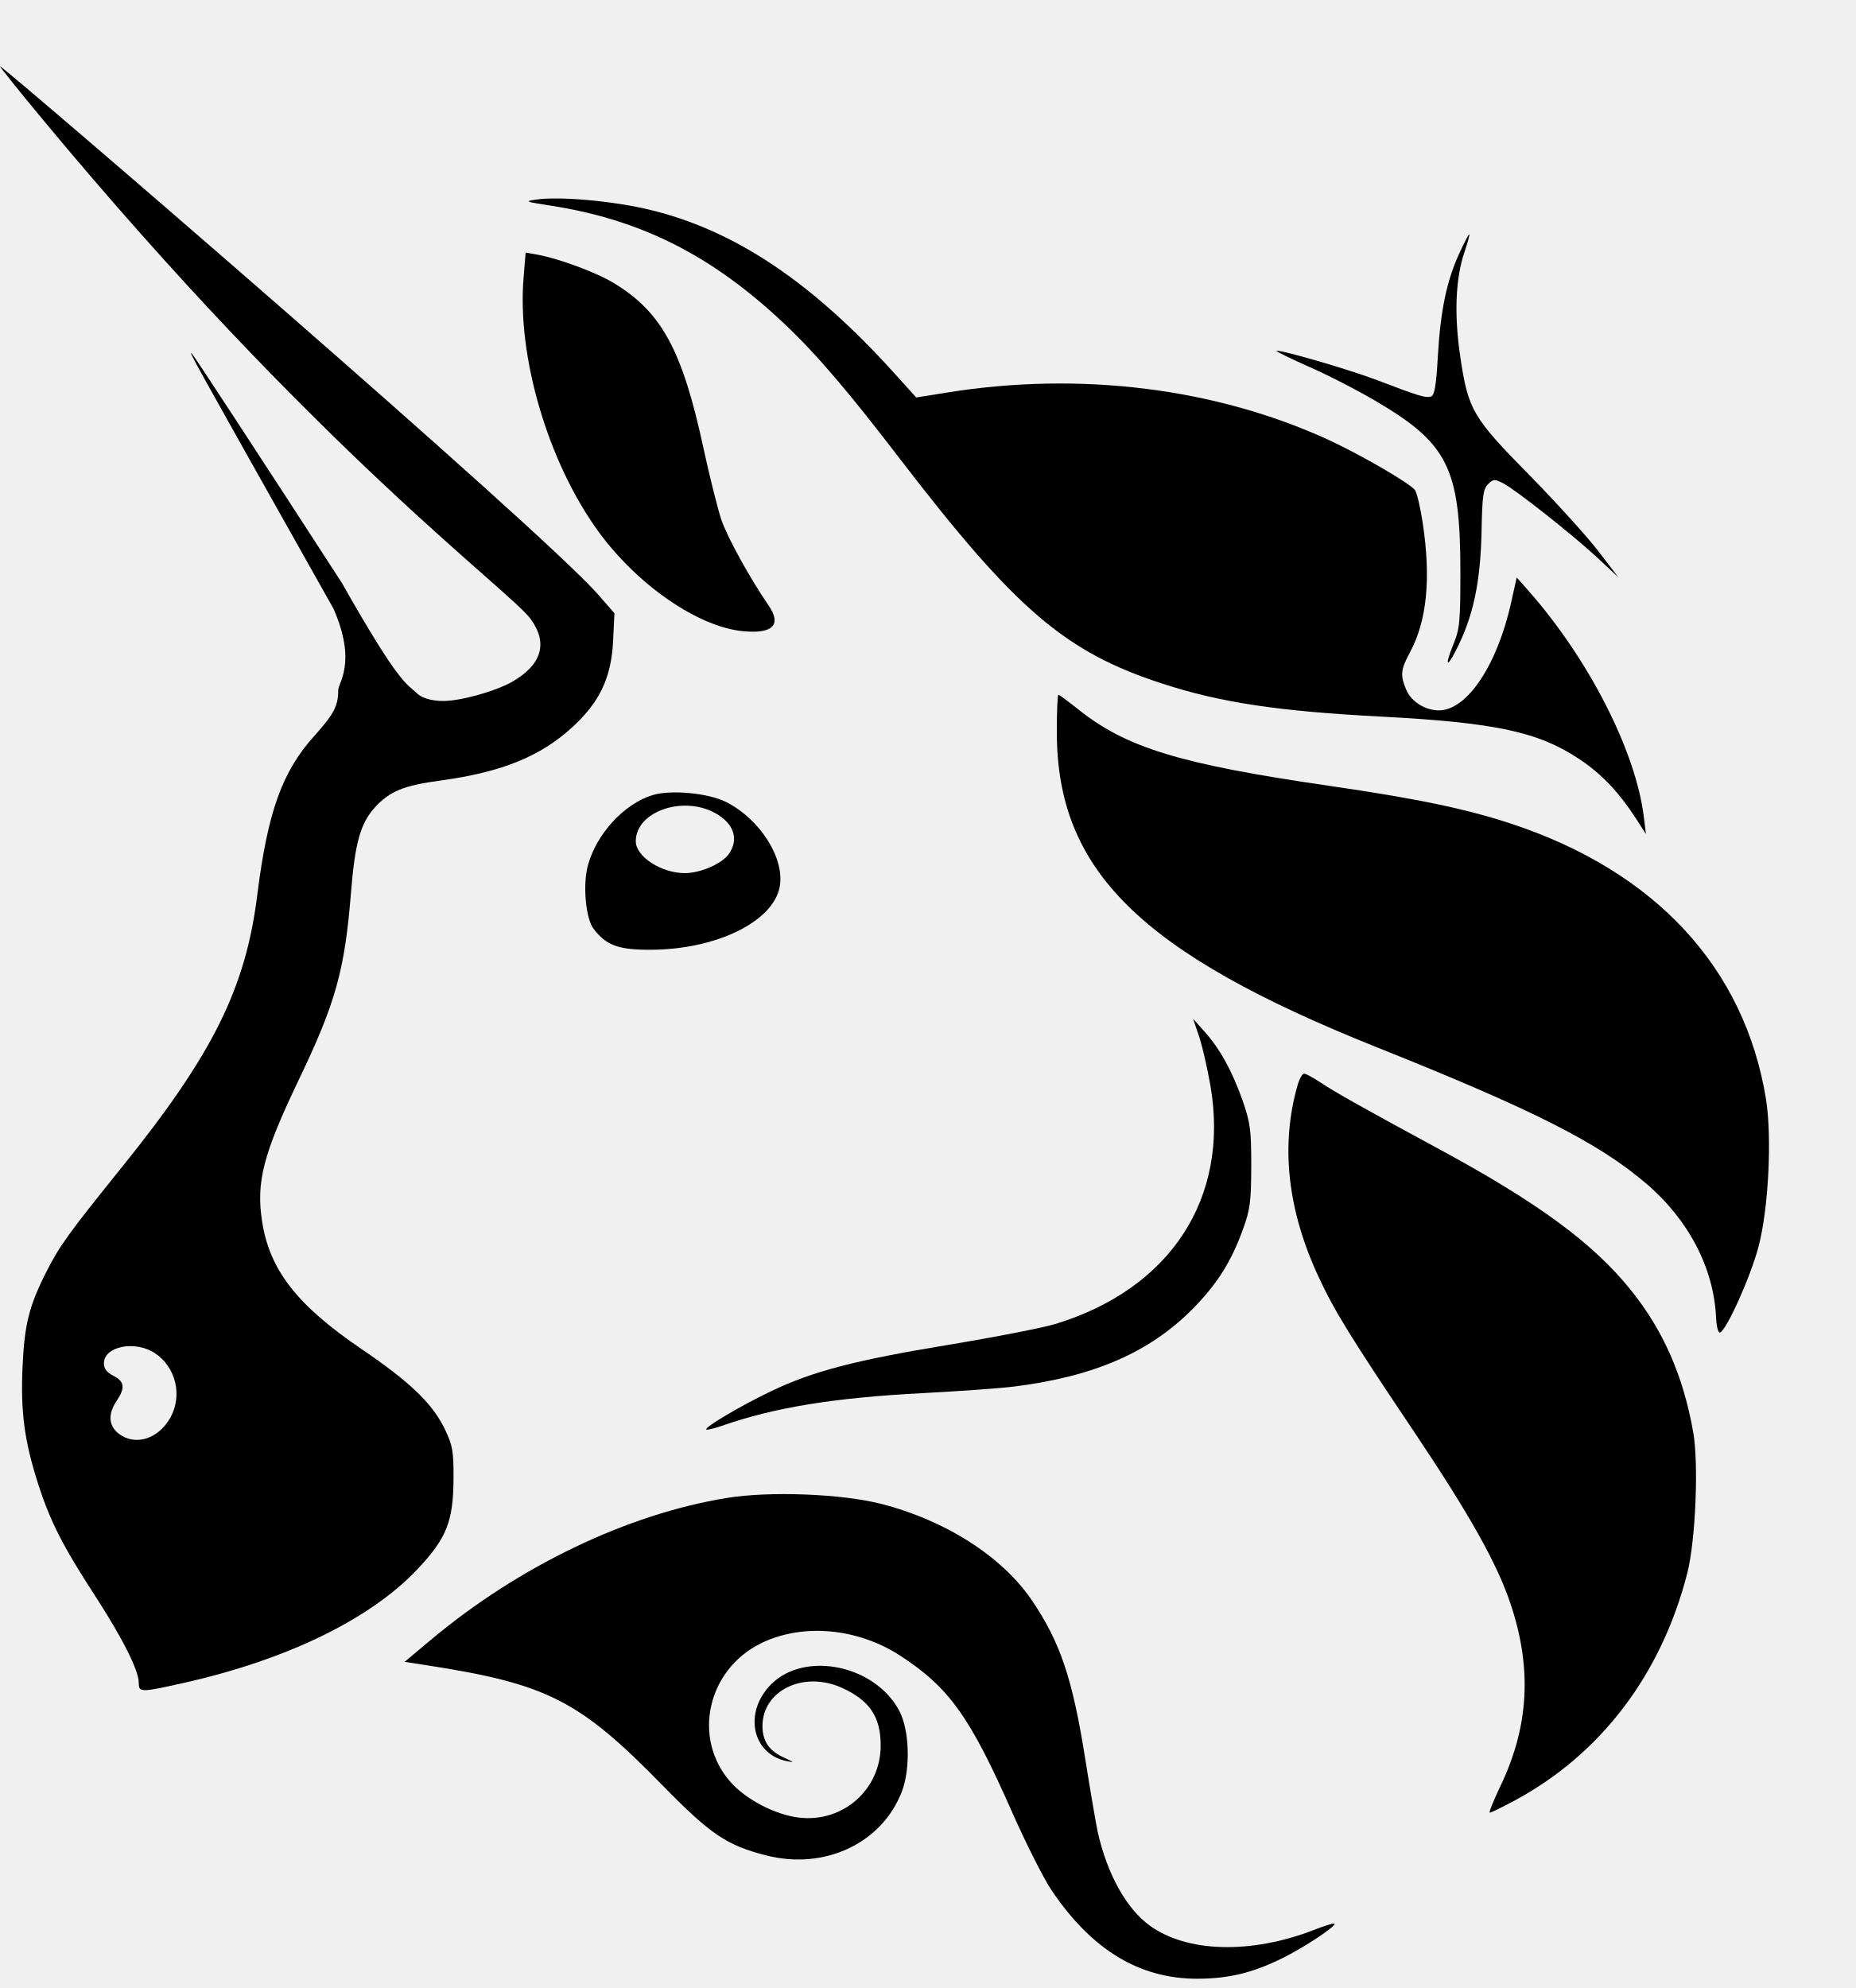
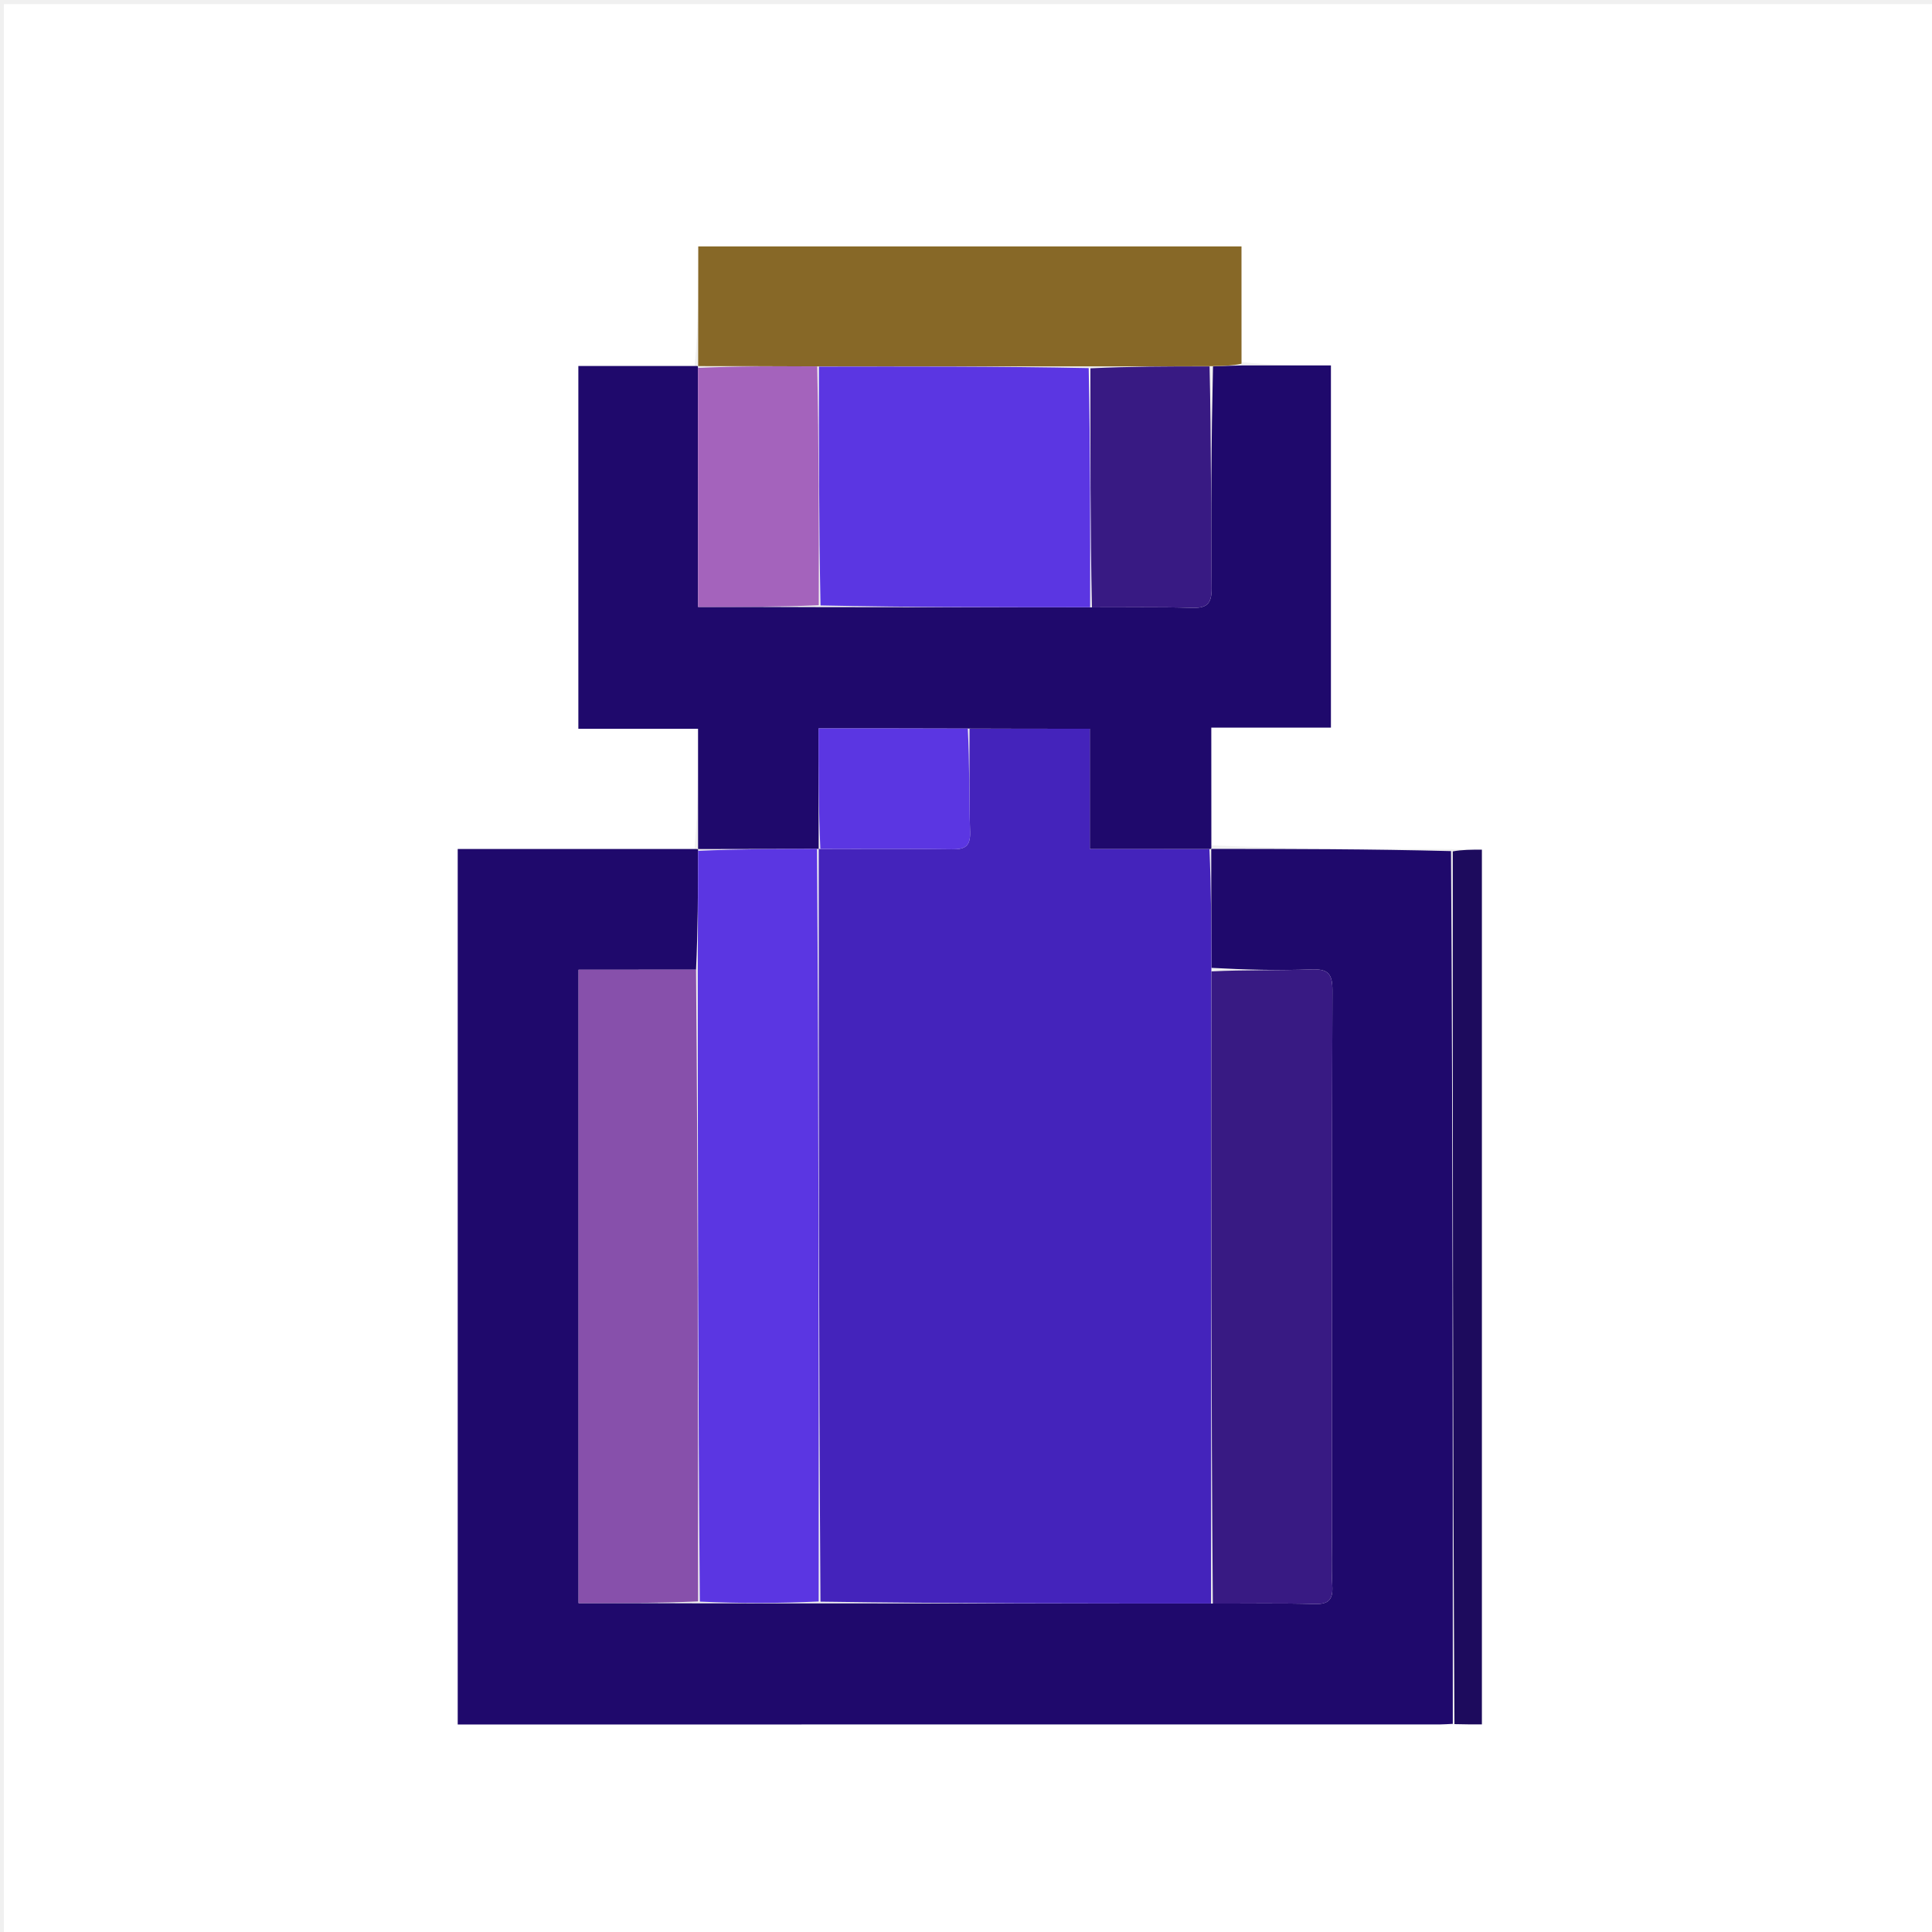
- <svg xmlns="http://www.w3.org/2000/svg" width="14" height="15" viewBox="0 0 14 15" fill="black">
-   <g style="mix-blend-mode:darken">
-     <path d="M4.152 1.551C3.964 1.522 3.956 1.519 4.045 1.506C4.214 1.48 4.615 1.515 4.891 1.58C5.535 1.732 6.121 2.122 6.747 2.815L6.913 2.999L7.151 2.961C8.153 2.801 9.172 2.928 10.024 3.319C10.259 3.427 10.629 3.641 10.675 3.696C10.69 3.714 10.717 3.827 10.735 3.947C10.798 4.365 10.767 4.684 10.638 4.923C10.568 5.053 10.564 5.094 10.611 5.206C10.649 5.294 10.753 5.36 10.857 5.36C11.069 5.36 11.297 5.019 11.402 4.546L11.444 4.357L11.527 4.451C11.983 4.965 12.342 5.665 12.403 6.163L12.419 6.293L12.343 6.175C12.211 5.972 12.078 5.833 11.908 5.722C11.602 5.521 11.279 5.452 10.422 5.407C9.648 5.367 9.21 5.301 8.776 5.16C8.037 4.921 7.665 4.602 6.787 3.458C6.397 2.949 6.157 2.668 5.917 2.442C5.372 1.927 4.837 1.657 4.152 1.551Z" />
-     <path d="M10.849 2.686C10.869 2.346 10.915 2.121 11.009 1.916C11.046 1.835 11.08 1.768 11.086 1.768C11.091 1.768 11.075 1.828 11.05 1.901C10.982 2.101 10.971 2.373 11.018 2.69C11.077 3.092 11.111 3.15 11.539 3.584C11.739 3.788 11.972 4.045 12.057 4.155L12.211 4.356L12.057 4.212C11.869 4.037 11.436 3.695 11.341 3.646C11.277 3.614 11.267 3.614 11.228 3.653C11.191 3.689 11.184 3.743 11.179 3.999C11.171 4.398 11.116 4.654 10.984 4.91C10.913 5.048 10.902 5.019 10.966 4.862C11.014 4.746 11.019 4.694 11.019 4.308C11.018 3.533 10.925 3.346 10.382 3.027C10.245 2.946 10.018 2.829 9.878 2.768C9.739 2.706 9.628 2.652 9.632 2.648C9.647 2.633 10.177 2.787 10.39 2.868C10.708 2.99 10.76 3.005 10.799 2.991C10.824 2.981 10.837 2.906 10.849 2.686Z" />
-     <path d="M4.517 4.013C4.136 3.491 3.899 2.69 3.951 2.091L3.966 1.906L4.053 1.921C4.217 1.951 4.498 2.055 4.63 2.135C4.991 2.353 5.148 2.64 5.307 3.378C5.354 3.594 5.415 3.839 5.443 3.922C5.488 4.055 5.66 4.366 5.799 4.568C5.899 4.714 5.833 4.783 5.611 4.763C5.272 4.733 4.813 4.418 4.517 4.013Z" />
-     <path d="M10.386 7.901C8.602 7.187 7.974 6.567 7.974 5.522C7.974 5.368 7.979 5.242 7.986 5.242C7.992 5.242 8.061 5.293 8.139 5.355C8.501 5.643 8.906 5.766 10.027 5.929C10.688 6.025 11.059 6.102 11.402 6.215C12.49 6.574 13.164 7.302 13.325 8.294C13.371 8.583 13.344 9.123 13.268 9.408C13.209 9.633 13.026 10.039 12.978 10.054C12.964 10.059 12.951 10.008 12.948 9.938C12.93 9.566 12.74 9.203 12.422 8.931C12.06 8.622 11.575 8.376 10.386 7.901Z" />
-     <path d="M9.134 8.197C9.111 8.065 9.073 7.896 9.048 7.822L9.002 7.687L9.087 7.782C9.204 7.912 9.296 8.079 9.375 8.302C9.434 8.472 9.441 8.522 9.441 8.798C9.44 9.069 9.433 9.126 9.377 9.279C9.29 9.52 9.182 9.69 9.001 9.874C8.675 10.204 8.256 10.386 7.651 10.462C7.546 10.475 7.24 10.497 6.971 10.511C6.292 10.546 5.845 10.619 5.444 10.759C5.386 10.779 5.335 10.791 5.329 10.786C5.313 10.77 5.587 10.608 5.812 10.5C6.13 10.347 6.447 10.264 7.157 10.147C7.508 10.089 7.87 10.018 7.962 9.99C8.83 9.726 9.277 9.043 9.134 8.197Z" />
-     <path d="M9.952 9.641C9.715 9.135 9.66 8.646 9.79 8.19C9.804 8.141 9.826 8.101 9.84 8.101C9.853 8.101 9.909 8.131 9.964 8.168C10.073 8.241 10.292 8.364 10.876 8.68C11.604 9.075 12.02 9.38 12.302 9.73C12.549 10.035 12.702 10.384 12.776 10.808C12.818 11.049 12.793 11.628 12.731 11.87C12.535 12.634 12.08 13.234 11.431 13.584C11.336 13.635 11.251 13.677 11.241 13.677C11.232 13.678 11.267 13.59 11.318 13.483C11.537 13.029 11.562 12.588 11.396 12.097C11.295 11.796 11.089 11.429 10.673 10.808C10.189 10.087 10.071 9.895 9.952 9.641Z" />
-     <path d="M3.25 12.374C3.913 11.818 4.736 11.423 5.487 11.302C5.81 11.25 6.349 11.271 6.648 11.347C7.128 11.469 7.558 11.742 7.781 12.068C7.999 12.387 8.093 12.664 8.19 13.282C8.229 13.525 8.271 13.77 8.283 13.825C8.356 14.145 8.499 14.401 8.675 14.529C8.956 14.733 9.439 14.746 9.914 14.562C9.994 14.53 10.064 14.509 10.069 14.514C10.086 14.531 9.847 14.69 9.678 14.774C9.451 14.886 9.271 14.93 9.031 14.93C8.596 14.93 8.235 14.71 7.934 14.262C7.874 14.173 7.741 13.909 7.637 13.674C7.319 12.953 7.162 12.733 6.793 12.493C6.471 12.283 6.056 12.246 5.744 12.398C5.335 12.598 5.22 13.118 5.514 13.448C5.631 13.579 5.848 13.692 6.026 13.714C6.359 13.755 6.645 13.504 6.645 13.17C6.645 12.953 6.561 12.829 6.35 12.734C6.061 12.605 5.752 12.756 5.753 13.025C5.754 13.14 5.804 13.212 5.92 13.264C5.994 13.298 5.996 13.3 5.935 13.288C5.671 13.233 5.609 12.916 5.821 12.706C6.077 12.454 6.605 12.565 6.786 12.91C6.862 13.055 6.871 13.343 6.805 13.517C6.656 13.907 6.223 14.112 5.783 14C5.484 13.924 5.362 13.842 5.001 13.473C4.374 12.831 4.131 12.706 3.227 12.566L3.053 12.539L3.25 12.374Z" />
-     <path fill-rule="evenodd" clip-rule="evenodd" d="M0.308 0.884C2.402 3.41 3.845 4.452 4.005 4.672C4.137 4.854 4.087 5.018 3.861 5.146C3.735 5.217 3.475 5.289 3.346 5.289C3.199 5.289 3.148 5.233 3.148 5.233C3.063 5.153 3.015 5.167 2.578 4.396C1.972 3.46 1.464 2.684 1.45 2.671C1.418 2.641 1.419 2.642 2.517 4.594C2.694 5.001 2.552 5.15 2.552 5.208C2.552 5.326 2.519 5.388 2.373 5.551C2.129 5.821 2.02 6.125 1.941 6.754C1.853 7.459 1.605 7.957 0.917 8.81C0.515 9.309 0.449 9.4 0.347 9.602C0.219 9.855 0.184 9.997 0.17 10.316C0.155 10.655 0.184 10.873 0.288 11.197C0.379 11.48 0.474 11.666 0.717 12.04C0.926 12.363 1.047 12.603 1.047 12.697C1.047 12.771 1.061 12.771 1.386 12.698C2.163 12.524 2.794 12.217 3.149 11.841C3.369 11.608 3.42 11.48 3.422 11.161C3.423 10.953 3.416 10.909 3.359 10.789C3.267 10.594 3.099 10.431 2.728 10.179C2.243 9.85 2.035 9.584 1.978 9.219C1.931 8.919 1.986 8.708 2.254 8.148C2.532 7.569 2.601 7.322 2.648 6.739C2.678 6.362 2.719 6.213 2.828 6.093C2.942 5.969 3.044 5.927 3.326 5.889C3.785 5.826 4.077 5.708 4.317 5.488C4.525 5.298 4.612 5.114 4.626 4.837L4.636 4.627L4.519 4.493C4.098 4.004 0.026 0.5 0 0.5C-0.005 0.5 0.133 0.673 0.308 0.884ZM1.284 10.699C1.379 10.531 1.328 10.316 1.169 10.21C1.018 10.111 0.784 10.158 0.784 10.287C0.784 10.327 0.806 10.356 0.856 10.381C0.94 10.424 0.946 10.472 0.88 10.57C0.813 10.67 0.819 10.757 0.895 10.817C1.018 10.912 1.192 10.86 1.284 10.699Z" />
-     <path fill-rule="evenodd" clip-rule="evenodd" d="M4.925 5.999C4.71 6.064 4.501 6.291 4.436 6.529C4.396 6.674 4.419 6.929 4.478 7.007C4.574 7.134 4.666 7.168 4.917 7.166C5.407 7.163 5.833 6.954 5.883 6.692C5.923 6.478 5.736 6.181 5.478 6.051C5.345 5.984 5.062 5.957 4.925 5.999ZM5.499 6.444C5.574 6.337 5.541 6.222 5.412 6.144C5.168 5.995 4.797 6.118 4.797 6.348C4.797 6.463 4.99 6.588 5.167 6.588C5.285 6.588 5.446 6.518 5.499 6.444Z" />
-   </g>
+ <svg xmlns="http://www.w3.org/2000/svg" version="1.1" id="Layer_1" x="0px" y="0px" width="100%" viewBox="0 0 512 512" enable-background="new 0 0 512 512" xml:space="preserve">
+   <path fill="#FFFFFF" opacity="1" stroke="none" d=" M287,513   C191.357,513 96.213,513 1.035,513   C1.035,342.398 1.035,171.796 1.035,1.097   C171.56,1.097 342.12,1.097 512.84,1.097   C512.84,171.667 512.84,342.333 512.84,513   C437.796,513 362.648,513 287,513  M184.106,96.999   C173.836,96.999 163.566,96.999 153.273,96.999   C153.273,129.259 153.273,160.984 153.273,193.143   C163.944,193.143 174.349,193.143 184.99,193.143   C184.99,204.047 184.99,214.518 184.054,224.999   C163.122,224.999 142.19,224.999 121.301,224.999   C121.301,302.638 121.301,379.701 121.301,457   C122.745,457 123.89,457 125.035,457   C210.528,457 296.022,457.001 381.515,456.993   C382.678,456.993 383.84,456.889 385.901,456.984   C388.171,456.984 390.442,456.984 392.715,456.984   C392.715,379.389 392.715,302.287 392.715,225.167   C389.955,225.167 387.479,225.167 384.076,225.016   C363.064,224.998 342.052,224.979 321.004,224.029   C321.004,213.769 321.004,203.51 321.004,192.831   C331.973,192.831 342.374,192.831 352.708,192.831   C352.708,160.684 352.708,128.969 352.708,96.848   C344.619,96.848 336.819,96.848 329.003,95.934   C329.003,85.691 329.003,75.449 329.003,65.309   C280.638,65.309 232.963,65.309 185.049,65.309   C185.049,76.075 185.049,86.534 184.106,96.999  z" />
+   <path fill="#1F096C" opacity="1" stroke="none" d=" M321.041,224.96   C342.052,224.979 363.064,224.998 384.538,225.549   C385.002,302.999 385.002,379.916 385.003,456.833   C383.84,456.889 382.678,456.993 381.515,456.993   C296.022,457.001 210.528,457 125.035,457   C123.89,457 122.745,457 121.301,457   C121.301,379.701 121.301,302.638 121.301,224.999   C142.19,224.999 163.122,224.999 184.527,225   C185.001,225.001 185.011,225.011 185.007,225.479   C184.974,236.28 184.944,246.614 184.454,256.967   C173.752,256.986 163.509,256.986 153.326,256.986   C153.326,313.407 153.326,368.958 153.326,424.85   C164.098,424.85 174.549,424.85 185.465,424.905   C196.266,424.931 206.601,424.903 217.407,424.917   C252.232,424.954 286.586,424.949 321.413,424.964   C330.707,424.989 339.531,424.818 348.343,425.082   C352.165,425.196 353.287,423.883 353.075,420.214   C352.798,415.404 353.007,410.567 353.007,405.741   C353.007,357.983 352.947,310.225 353.107,262.467   C353.122,258.052 351.952,256.73 347.529,256.897   C338.723,257.23 329.894,256.971 321.05,256.492   C321.007,245.693 320.991,235.359 320.991,225.009   C321.008,224.993 321.041,224.96 321.041,224.96  z" />
+   <path fill="#1F096C" opacity="1" stroke="none" d=" M329.019,96.848   C336.819,96.848 344.619,96.848 352.708,96.848   C352.708,128.969 352.708,160.684 352.708,192.831   C342.374,192.831 331.973,192.831 321.004,192.831   C321.004,203.51 321.004,213.769 321.022,224.494   C321.041,224.96 321.008,224.993 320.524,225.001   C309.811,225.009 299.581,225.009 288.813,225.009   C288.813,213.922 288.813,203.692 288.813,193.124   C277.819,193.124 267.378,193.124 256.475,193.077   C243.147,193.029 230.28,193.029 216.924,193.029   C216.924,204.14 216.924,214.558 216.958,224.984   C216.992,224.992 216.977,224.924 216.511,224.953   C205.701,224.992 195.356,225.002 185.011,225.011   C185.011,225.011 185.001,225.001 184.995,224.995   C184.99,214.518 184.99,204.047 184.99,193.143   C174.349,193.143 163.944,193.143 153.273,193.143   C153.273,160.984 153.273,129.259 153.273,96.999   C163.566,96.999 173.836,96.999 184.548,96.988   C184.99,96.976 184.954,97.026 184.972,97.493   C184.989,118.838 184.989,139.716 184.989,160.847   C196.096,160.847 206.533,160.847 217.437,160.902   C241.568,160.949 265.232,160.94 289.372,160.955   C298.474,160.985 307.104,160.8 315.72,161.085   C319.768,161.218 321.141,160.114 321.095,155.868   C320.884,136.299 321.01,116.727 321.458,97.099   C324.273,96.977 326.646,96.913 329.019,96.848  z" />
+   <path fill="#876827" opacity="1" stroke="none" d=" M329.011,96.391   C326.646,96.913 324.273,96.977 320.991,97.04   C309.709,97.077 299.336,97.115 288.5,97.093   C264.37,97.074 240.702,97.115 216.566,97.098   C205.717,97.035 195.336,97.031 184.954,97.026   C184.954,97.026 184.99,96.976 185.02,96.985   C185.049,86.534 185.049,76.075 185.049,65.309   C232.963,65.309 280.638,65.309 329.003,65.309   C329.003,75.449 329.003,85.691 329.011,96.391  z" />
+   <path fill="#1D0B5D" opacity="1" stroke="none" d=" M385.452,456.909   C385.002,379.916 385.002,302.999 385.002,225.625   C387.479,225.167 389.955,225.167 392.715,225.167   C392.715,302.287 392.715,379.389 392.715,456.984   C390.442,456.984 388.171,456.984 385.452,456.909  z" />
+   <path fill="#4423BB" opacity="1" stroke="none" d=" M256.936,193.124   C267.378,193.124 277.819,193.124 288.813,193.124   C288.813,203.692 288.813,213.922 288.813,225.009   C299.581,225.009 309.811,225.009 320.508,225.017   C320.991,235.359 321.007,245.693 321.022,256.964   C320.993,313.583 320.966,369.264 320.939,424.945   C286.586,424.949 252.232,424.954 217.43,424.46   C216.98,357.616 216.979,291.27 216.977,224.924   C216.977,224.924 216.992,224.992 217.434,224.992   C229.303,224.995 240.732,224.88 252.156,225.07   C255.683,225.129 257.209,224.371 257.085,220.447   C256.796,211.347 256.957,202.233 256.936,193.124  z" />
+   <path fill="#5B36E2" opacity="1" stroke="none" d=" M216.511,224.953   C216.979,291.27 216.98,357.616 216.959,424.419   C206.601,424.903 196.266,424.931 185.466,424.449   C184.971,368.275 184.943,312.611 184.915,256.947   C184.944,246.614 184.974,236.28 185.007,225.479   C195.356,225.002 205.701,224.992 216.511,224.953  z" />
+   <path fill="#8750AB" opacity="1" stroke="none" d=" M184.454,256.967   C184.943,312.611 184.971,368.275 185,424.395   C174.549,424.85 164.098,424.85 153.326,424.85   C153.326,368.958 153.326,313.407 153.326,256.986   C163.509,256.986 173.752,256.986 184.454,256.967  z" />
+   <path fill="#381A83" opacity="1" stroke="none" d=" M321.413,424.964   C320.966,369.264 320.993,313.583 321.048,257.429   C329.894,256.971 338.723,257.23 347.529,256.897   C351.952,256.73 353.122,258.052 353.107,262.467   C352.947,310.225 353.007,357.983 353.007,405.741   C353.007,410.567 352.798,415.404 353.075,420.214   C353.287,423.883 352.165,425.196 348.343,425.082   C339.531,424.818 330.707,424.989 321.413,424.964  z" />
+   <path fill="#5B36E2" opacity="1" stroke="none" d=" M217.034,97.157   C240.702,97.115 264.37,97.074 288.513,97.55   C288.957,119.021 288.926,139.976 288.895,160.932   C265.232,160.94 241.568,160.949 217.447,160.446   C217.005,139.009 217.019,118.083 217.034,97.157  z" />
+   <path fill="#A463BC" opacity="1" stroke="none" d=" M216.566,97.098   C217.019,118.083 217.005,139.009 216.98,160.391   C206.533,160.847 196.096,160.847 184.989,160.847   C184.989,139.716 184.989,118.838 184.972,97.493   C195.336,97.031 205.717,97.035 216.566,97.098  z" />
+   <path fill="#381A83" opacity="1" stroke="none" d=" M289.372,160.955   C288.926,139.976 288.957,119.021 288.975,97.61   C299.336,97.115 309.709,97.077 320.548,97.097   C321.01,116.727 320.884,136.299 321.095,155.868   C321.141,160.114 319.768,161.218 315.72,161.085   C307.104,160.8 298.474,160.985 289.372,160.955  z" />
+   <path fill="#5B36E2" opacity="1" stroke="none" d=" M256.475,193.077   C256.957,202.233 256.796,211.347 257.085,220.447   C257.209,224.371 255.683,225.129 252.156,225.07   C240.732,224.88 229.303,224.995 217.4,224.985   C216.924,214.558 216.924,204.14 216.924,193.029   C230.28,193.029 243.147,193.029 256.475,193.077  z" />
</svg>
